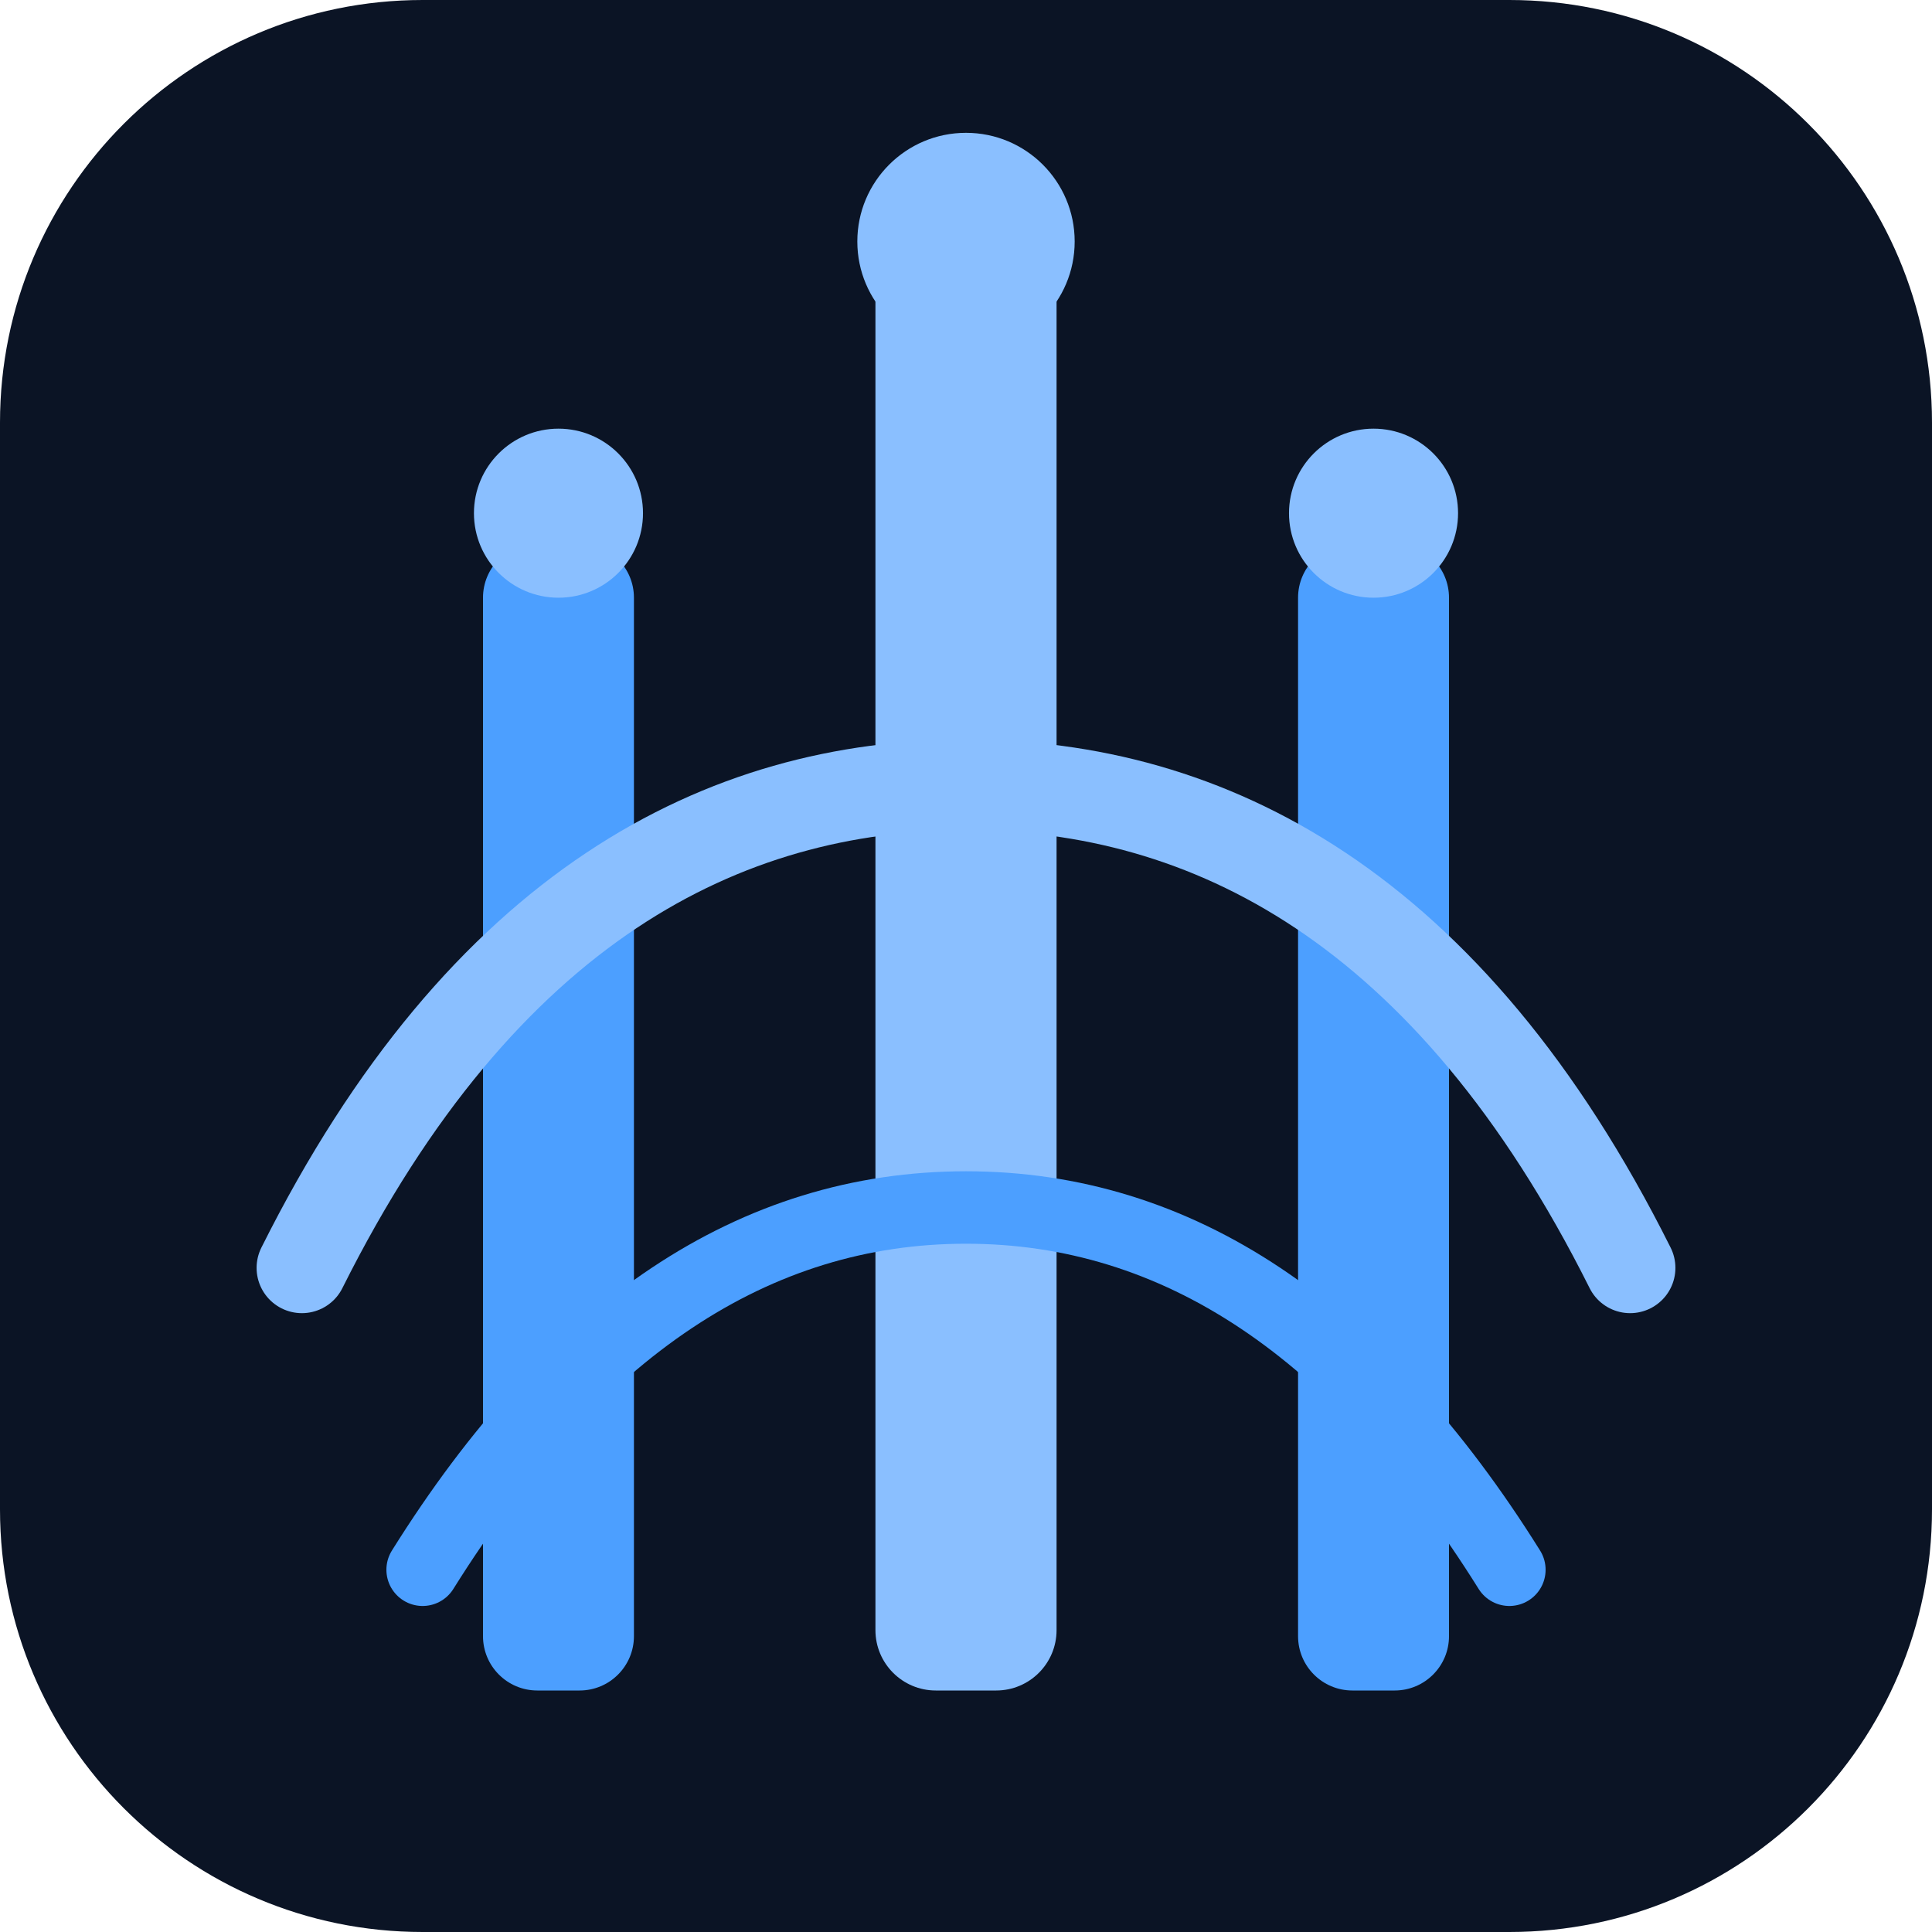
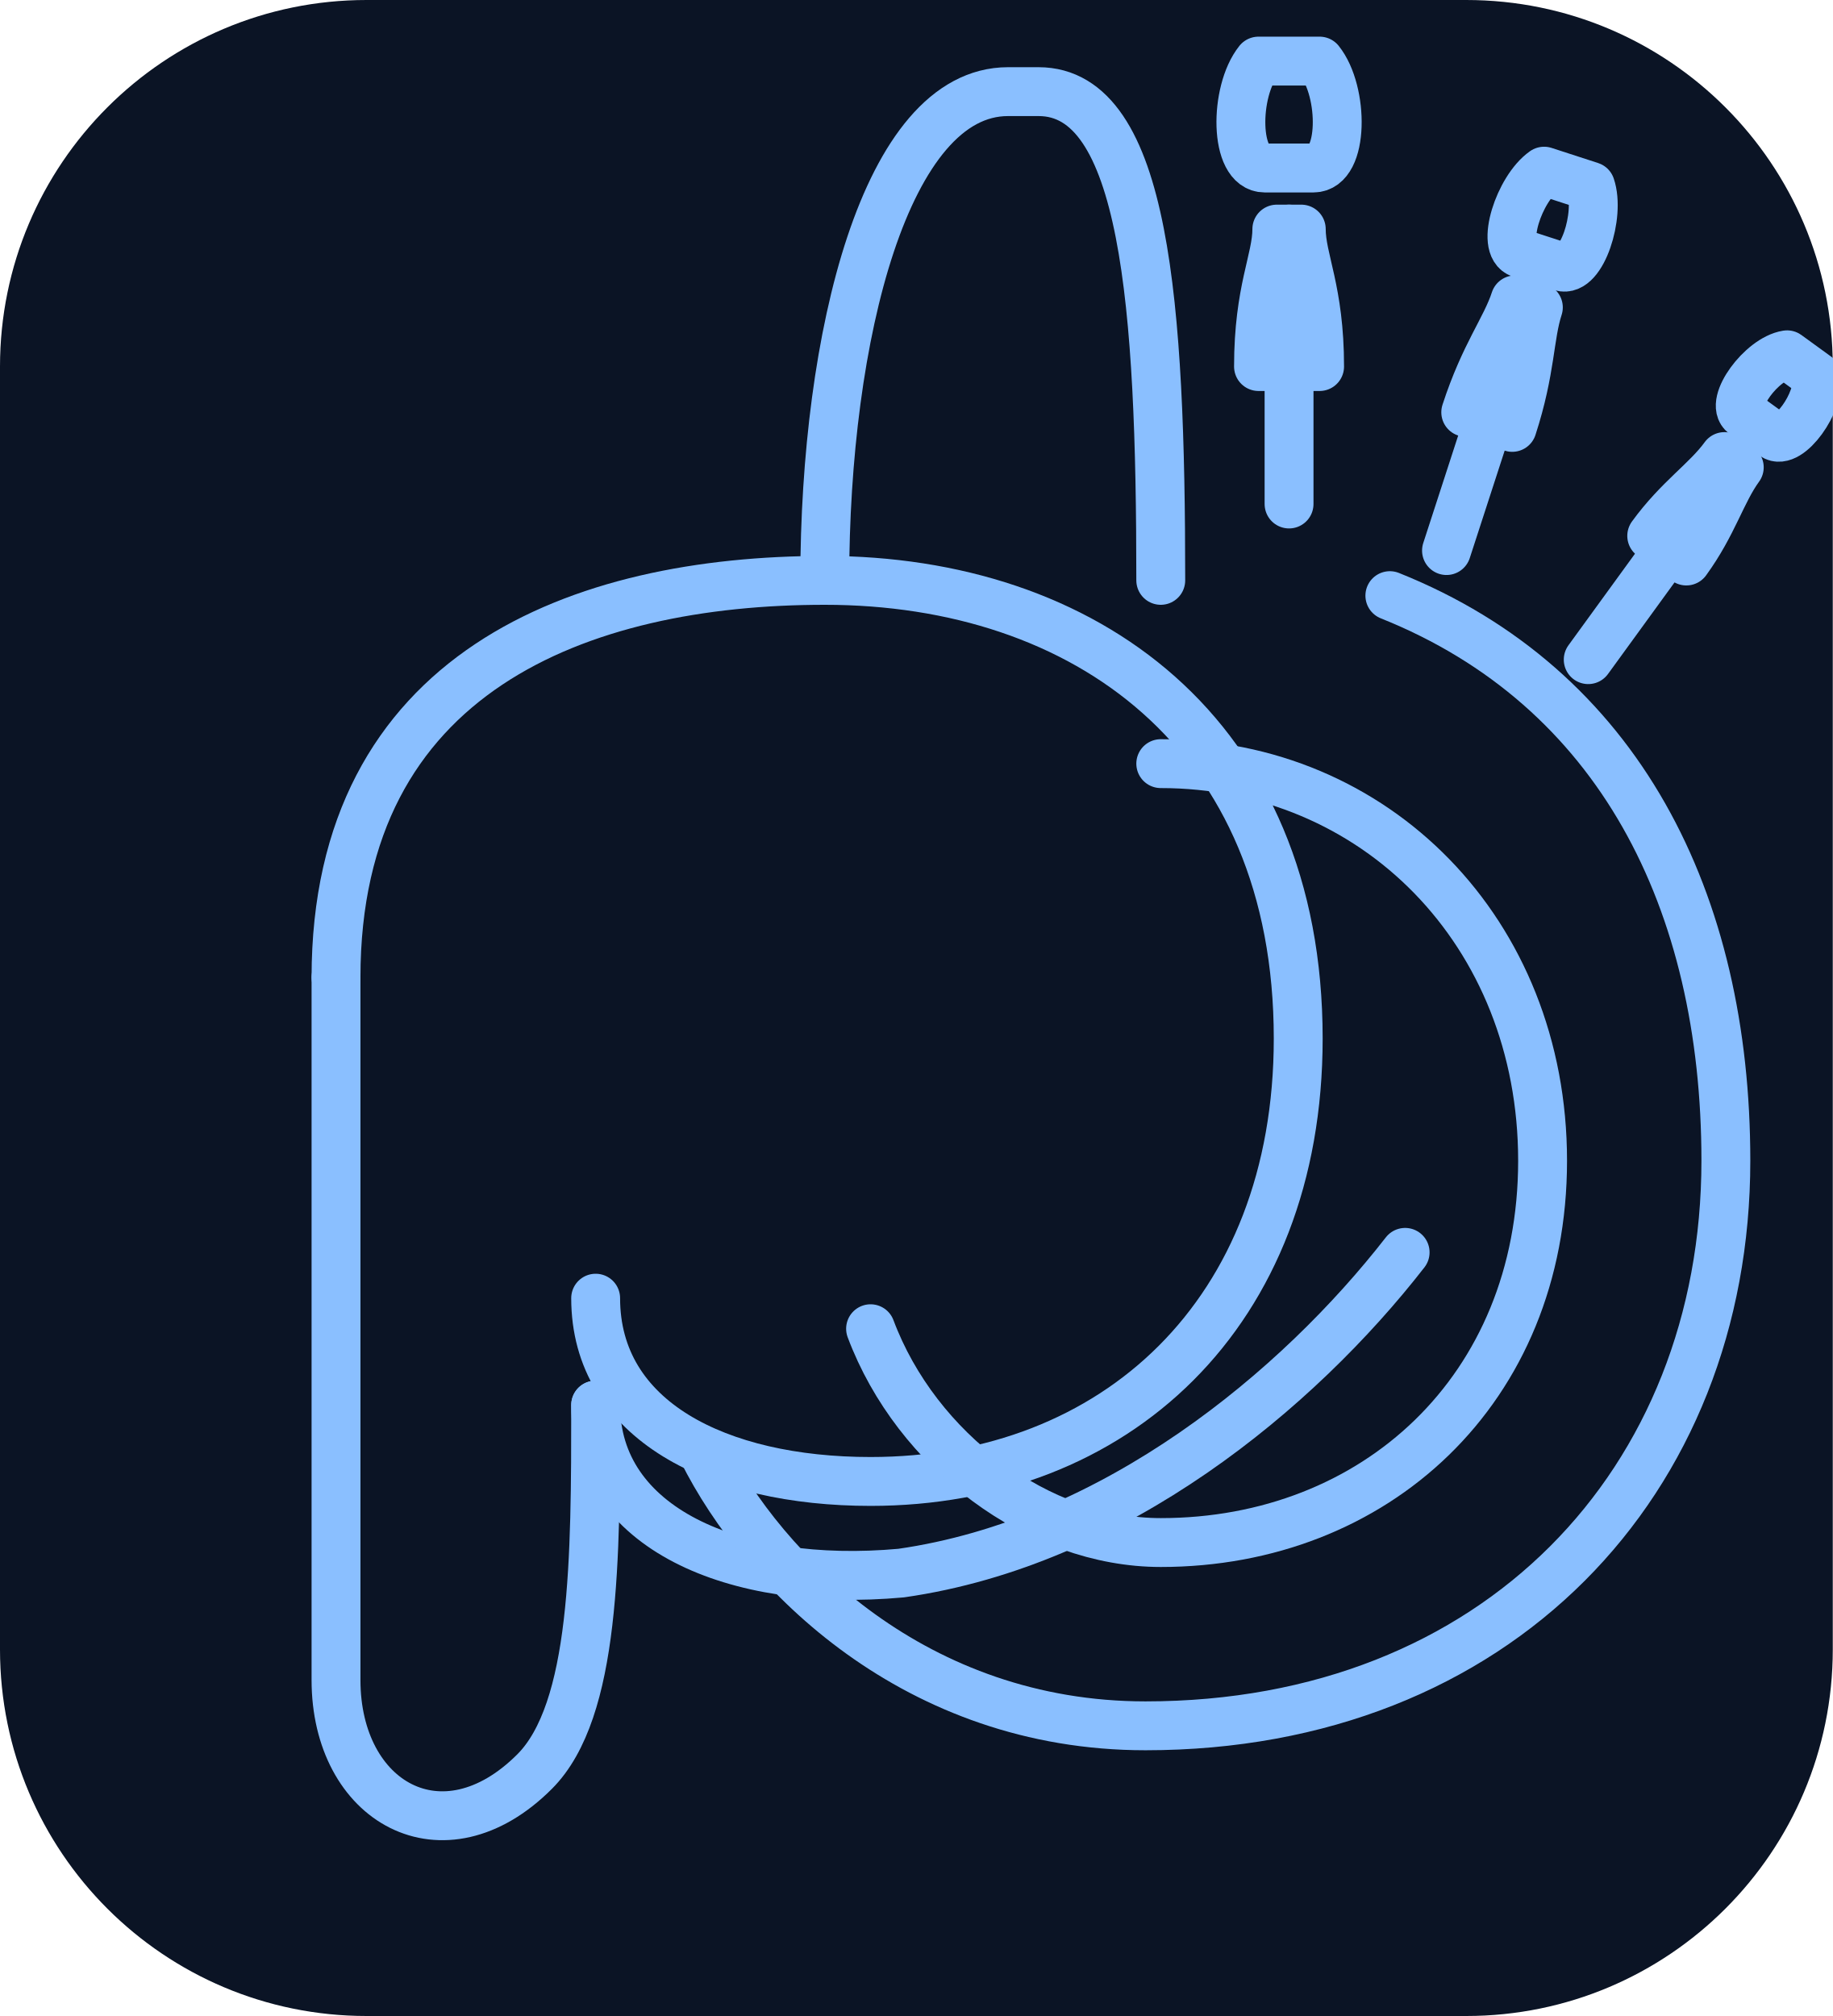
- <svg xmlns="http://www.w3.org/2000/svg" viewBox="0 0 32 32" fill="none">
-   <rect width="32" height="32" rx="7" fill="#0B1425" />
-   <rect x="14.5" y="4" width="3" height="24" rx="1" fill="#8ABFFF" />
-   <circle cx="16" cy="4" r="1.8" fill="#8ABFFF" />
-   <rect x="8" y="9" width="2.5" height="19" rx="0.9" fill="#4C9FFF" />
-   <circle cx="9.25" cy="8.5" r="1.4" fill="#8ABFFF" />
-   <rect x="21.5" y="9" width="2.5" height="19" rx="0.9" fill="#4C9FFF" />
-   <circle cx="22.75" cy="8.5" r="1.4" fill="#8ABFFF" />
-   <path d="M 5 21 C 8 15, 12 13, 16 13 C 20 13, 24 15, 27 21" stroke="#8ABFFF" stroke-width="1.5" stroke-linecap="round" />
-   <path d="M 7 26 C 9.5 22, 12.5 20, 16 20 C 19.5 20, 22.5 22, 25 26" stroke="#4C9FFF" stroke-width="1.2" stroke-linecap="round" />
+ <svg xmlns="http://www.w3.org/2000/svg" viewBox="0 0 600 660" fill="none">
+   <rect width="600" height="660" rx="120" fill="#0B1425" />
+   <g stroke="#8ABFFF" stroke-width="16" stroke-linecap="round" stroke-linejoin="round">
+     <path d="M 110 320 L 110 550 C 110 590 145 610 175 580 C 195 560 195 510 195 460" />
+     <path d="M 110 320 C 110 220 190 190 270 190 C 355 190 425 240 425 340 C 425 430 365 485 285 485 C 235 485 195 465 195 425" />
+     <path d="M 195 460 C 195 500 240 520 295 515 C 365 505 425 455 460 410" />
+     <path d="M 270 190 C 270 110 290 30 330 30 L 340 30 C 375 30 380 100 380 190" />
+     <path d="M 455 195 C 530 225 565 295 565 380 C 565 485 490 565 375 565 C 300 565 250 515 230 475" />
+     <path d="M 380 250 C 450 250 505 305 505 380 C 505 455 450 505 380 505 C 340 505 300 475 285 435" />
+     <path d="M 422 165 L 422 75" />
+     <path d="M 412 120 C 412 95 418 85 418 75 L 426 75 C 426 85 432 95 432 120 Z" />
+     <path d="M 414 55 C 404 55 404 30 412 20 L 432 20 C 440 30 440 55 430 55 Z" />
+     <g transform="rotate(18, 472, 185)">
+       <path d="M 472 180 L 472 95" />
+       <path d="M 464 135 C 464 115 468 105 468 95 L 476 95 C 476 105 480 115 480 135 Z" />
+       <path d="M 465 80 C 458 80 458 60 464 52 L 480 52 C 486 60 486 80 479 80 Z" />
+     </g>
+     <g transform="rotate(36, 517, 220)">
+       <path d="M 517 215 L 517 135" />
+       <path d="M 510 170 C 510 155 514 145 514 135 L 520 135 C 520 145 524 155 524 170 Z" />
+       <path d="M 511 120 C 505 120 505 102 511 96 L 523 96 C 529 102 529 120 523 120 Z" />
+     </g>
+   </g>
</svg>
